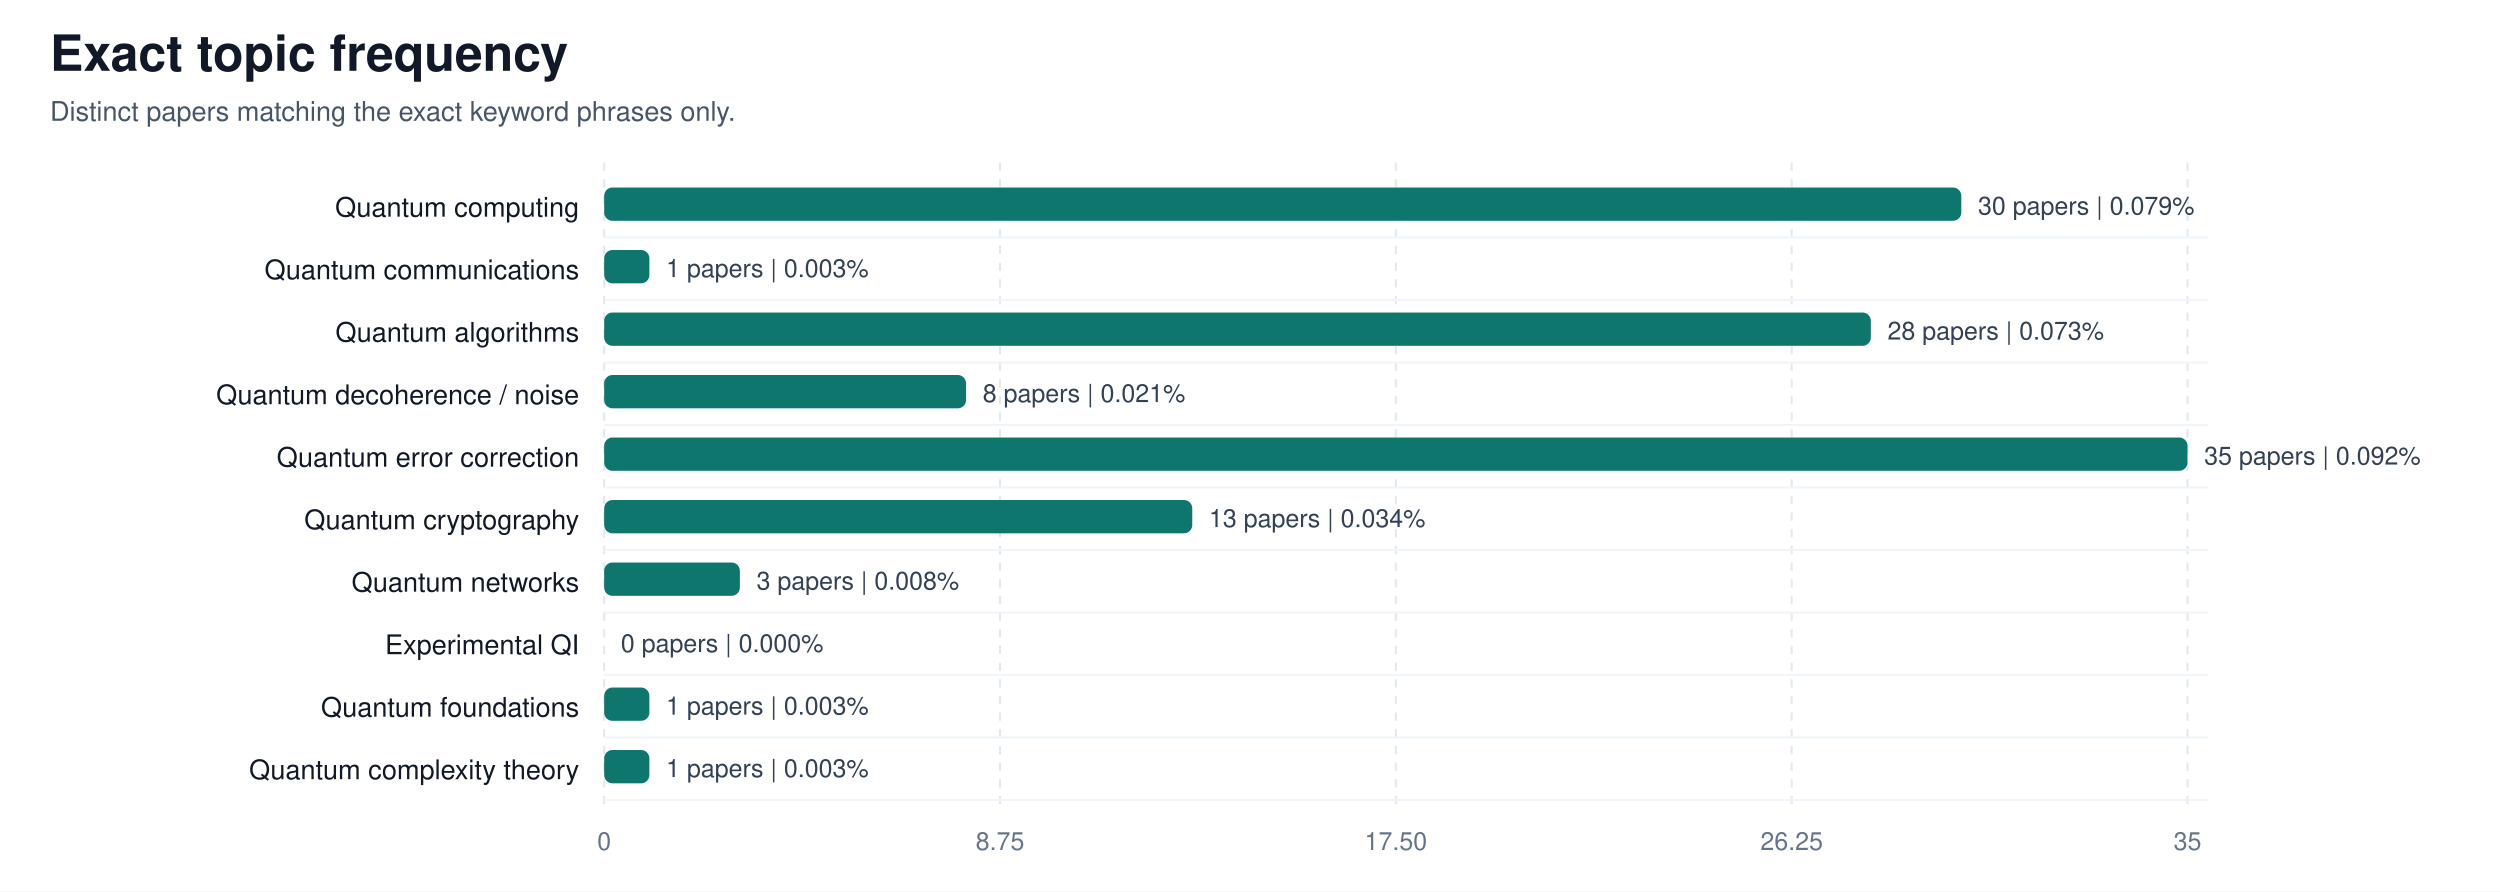
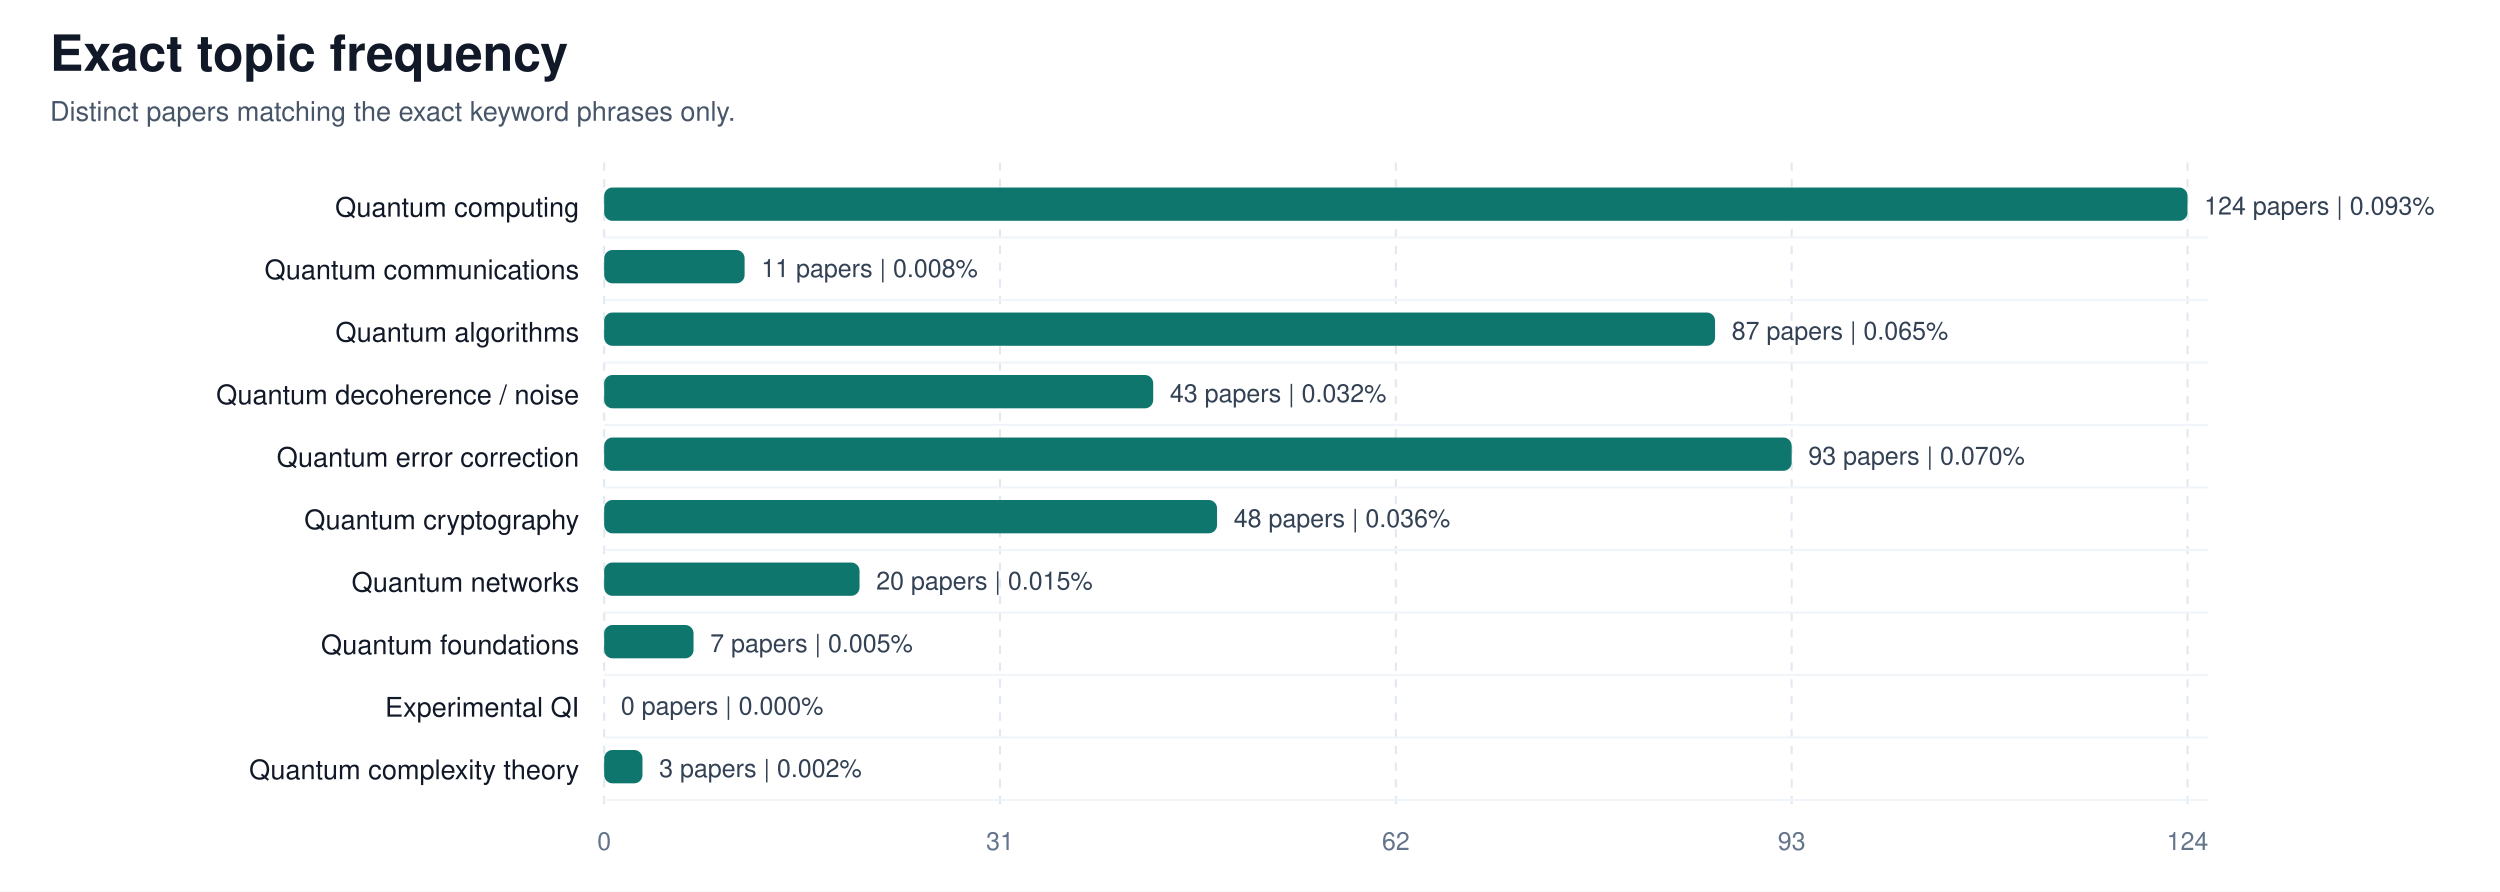
<svg xmlns="http://www.w3.org/2000/svg" width="1200" height="428" viewBox="0 0 1200 428">
  <rect x="0.00" y="0.00" width="1200.00" height="428.00" fill="#ffffff" rx="0.00" />
  <text x="24.00" y="34.00" fill="#111827" font-size="24" font-family="Helvetica, Arial, sans-serif" text-anchor="start" font-weight="700">Exact topic frequency</text>
  <text x="24.00" y="58.00" fill="#475569" font-size="13" font-family="Helvetica, Arial, sans-serif" text-anchor="start" font-weight="400">Distinct papers matching the exact keyword phrases only.</text>
  <line x1="290.00" y1="78.00" x2="290.00" y2="390.00" stroke="#e2e8f0" stroke-width="1.0" stroke-dasharray="4 4" />
  <text x="290.00" y="408.00" fill="#64748b" font-size="12" font-family="Helvetica, Arial, sans-serif" text-anchor="middle" font-weight="400">0</text>
  <line x1="480.00" y1="78.00" x2="480.00" y2="390.00" stroke="#e2e8f0" stroke-width="1.0" stroke-dasharray="4 4" />
-   <text x="480.00" y="408.00" fill="#64748b" font-size="12" font-family="Helvetica, Arial, sans-serif" text-anchor="middle" font-weight="400">8.75</text>
+   <text x="480.00" y="408.00" fill="#64748b" font-size="12" font-family="Helvetica, Arial, sans-serif" text-anchor="middle" font-weight="400">31</text>
  <line x1="670.00" y1="78.00" x2="670.00" y2="390.00" stroke="#e2e8f0" stroke-width="1.0" stroke-dasharray="4 4" />
-   <text x="670.00" y="408.00" fill="#64748b" font-size="12" font-family="Helvetica, Arial, sans-serif" text-anchor="middle" font-weight="400">17.50</text>
+   <text x="670.00" y="408.00" fill="#64748b" font-size="12" font-family="Helvetica, Arial, sans-serif" text-anchor="middle" font-weight="400">62</text>
  <line x1="860.00" y1="78.00" x2="860.00" y2="390.00" stroke="#e2e8f0" stroke-width="1.0" stroke-dasharray="4 4" />
-   <text x="860.00" y="408.00" fill="#64748b" font-size="12" font-family="Helvetica, Arial, sans-serif" text-anchor="middle" font-weight="400">26.25</text>
+   <text x="860.00" y="408.00" fill="#64748b" font-size="12" font-family="Helvetica, Arial, sans-serif" text-anchor="middle" font-weight="400">93</text>
  <line x1="1050.00" y1="78.00" x2="1050.00" y2="390.00" stroke="#e2e8f0" stroke-width="1.0" stroke-dasharray="4 4" />
-   <text x="1050.00" y="408.00" fill="#64748b" font-size="12" font-family="Helvetica, Arial, sans-serif" text-anchor="middle" font-weight="400">35</text>
+   <text x="1050.00" y="408.00" fill="#64748b" font-size="12" font-family="Helvetica, Arial, sans-serif" text-anchor="middle" font-weight="400">124</text>
  <line x1="290.00" y1="114.00" x2="1060.00" y2="114.00" stroke="#f1f5f9" stroke-width="1.0" />
  <text x="278.00" y="104.00" fill="#111827" font-size="13" font-family="Helvetica, Arial, sans-serif" text-anchor="end" font-weight="400">Quantum computing</text>
-   <rect x="290.00" y="90.00" width="651.43" height="16.00" fill="#0f766e" rx="4.00" />
-   <text x="949.43" y="103.00" fill="#334155" font-size="12" font-family="Helvetica, Arial, sans-serif" text-anchor="start" font-weight="400">30 papers | 0.079%</text>
+   <rect x="290.00" y="90.00" width="760.00" height="16.00" fill="#0f766e" rx="4.00" />
+   <text x="1058.00" y="103.00" fill="#334155" font-size="12" font-family="Helvetica, Arial, sans-serif" text-anchor="start" font-weight="400">124 papers | 0.093%</text>
  <line x1="290.00" y1="144.00" x2="1060.00" y2="144.00" stroke="#f1f5f9" stroke-width="1.0" />
  <text x="278.00" y="134.00" fill="#111827" font-size="13" font-family="Helvetica, Arial, sans-serif" text-anchor="end" font-weight="400">Quantum communications</text>
-   <rect x="290.00" y="120.00" width="21.71" height="16.00" fill="#0f766e" rx="4.00" />
-   <text x="319.71" y="133.00" fill="#334155" font-size="12" font-family="Helvetica, Arial, sans-serif" text-anchor="start" font-weight="400">1 papers | 0.003%</text>
+   <rect x="290.00" y="120.00" width="67.42" height="16.00" fill="#0f766e" rx="4.00" />
+   <text x="365.42" y="133.00" fill="#334155" font-size="12" font-family="Helvetica, Arial, sans-serif" text-anchor="start" font-weight="400">11 papers | 0.008%</text>
  <line x1="290.00" y1="174.00" x2="1060.00" y2="174.00" stroke="#f1f5f9" stroke-width="1.0" />
  <text x="278.00" y="164.00" fill="#111827" font-size="13" font-family="Helvetica, Arial, sans-serif" text-anchor="end" font-weight="400">Quantum algorithms</text>
-   <rect x="290.00" y="150.00" width="608.00" height="16.00" fill="#0f766e" rx="4.00" />
-   <text x="906.00" y="163.00" fill="#334155" font-size="12" font-family="Helvetica, Arial, sans-serif" text-anchor="start" font-weight="400">28 papers | 0.073%</text>
+   <rect x="290.00" y="150.00" width="533.23" height="16.00" fill="#0f766e" rx="4.00" />
+   <text x="831.23" y="163.00" fill="#334155" font-size="12" font-family="Helvetica, Arial, sans-serif" text-anchor="start" font-weight="400">87 papers | 0.065%</text>
  <line x1="290.00" y1="204.00" x2="1060.00" y2="204.00" stroke="#f1f5f9" stroke-width="1.0" />
  <text x="278.00" y="194.00" fill="#111827" font-size="13" font-family="Helvetica, Arial, sans-serif" text-anchor="end" font-weight="400">Quantum decoherence / noise</text>
-   <rect x="290.00" y="180.00" width="173.71" height="16.00" fill="#0f766e" rx="4.00" />
-   <text x="471.71" y="193.00" fill="#334155" font-size="12" font-family="Helvetica, Arial, sans-serif" text-anchor="start" font-weight="400">8 papers | 0.021%</text>
+   <rect x="290.00" y="180.00" width="263.55" height="16.00" fill="#0f766e" rx="4.00" />
+   <text x="561.55" y="193.00" fill="#334155" font-size="12" font-family="Helvetica, Arial, sans-serif" text-anchor="start" font-weight="400">43 papers | 0.032%</text>
  <line x1="290.00" y1="234.00" x2="1060.00" y2="234.00" stroke="#f1f5f9" stroke-width="1.0" />
  <text x="278.00" y="224.00" fill="#111827" font-size="13" font-family="Helvetica, Arial, sans-serif" text-anchor="end" font-weight="400">Quantum error correction</text>
-   <rect x="290.00" y="210.00" width="760.00" height="16.00" fill="#0f766e" rx="4.00" />
-   <text x="1058.00" y="223.00" fill="#334155" font-size="12" font-family="Helvetica, Arial, sans-serif" text-anchor="start" font-weight="400">35 papers | 0.092%</text>
+   <rect x="290.00" y="210.00" width="570.00" height="16.00" fill="#0f766e" rx="4.00" />
+   <text x="868.00" y="223.00" fill="#334155" font-size="12" font-family="Helvetica, Arial, sans-serif" text-anchor="start" font-weight="400">93 papers | 0.070%</text>
  <line x1="290.00" y1="264.00" x2="1060.00" y2="264.00" stroke="#f1f5f9" stroke-width="1.0" />
  <text x="278.00" y="254.00" fill="#111827" font-size="13" font-family="Helvetica, Arial, sans-serif" text-anchor="end" font-weight="400">Quantum cryptography</text>
-   <rect x="290.00" y="240.00" width="282.29" height="16.00" fill="#0f766e" rx="4.00" />
-   <text x="580.29" y="253.00" fill="#334155" font-size="12" font-family="Helvetica, Arial, sans-serif" text-anchor="start" font-weight="400">13 papers | 0.034%</text>
+   <rect x="290.00" y="240.00" width="294.19" height="16.00" fill="#0f766e" rx="4.00" />
+   <text x="592.19" y="253.00" fill="#334155" font-size="12" font-family="Helvetica, Arial, sans-serif" text-anchor="start" font-weight="400">48 papers | 0.036%</text>
  <line x1="290.00" y1="294.00" x2="1060.00" y2="294.00" stroke="#f1f5f9" stroke-width="1.0" />
  <text x="278.00" y="284.00" fill="#111827" font-size="13" font-family="Helvetica, Arial, sans-serif" text-anchor="end" font-weight="400">Quantum networks</text>
-   <rect x="290.00" y="270.00" width="65.14" height="16.00" fill="#0f766e" rx="4.00" />
-   <text x="363.14" y="283.00" fill="#334155" font-size="12" font-family="Helvetica, Arial, sans-serif" text-anchor="start" font-weight="400">3 papers | 0.008%</text>
+   <rect x="290.00" y="270.00" width="122.58" height="16.00" fill="#0f766e" rx="4.00" />
+   <text x="420.58" y="283.00" fill="#334155" font-size="12" font-family="Helvetica, Arial, sans-serif" text-anchor="start" font-weight="400">20 papers | 0.015%</text>
  <line x1="290.00" y1="324.00" x2="1060.00" y2="324.00" stroke="#f1f5f9" stroke-width="1.0" />
-   <text x="278.00" y="314.00" fill="#111827" font-size="13" font-family="Helvetica, Arial, sans-serif" text-anchor="end" font-weight="400">Experimental QI</text>
-   <rect x="290.00" y="300.00" width="0.00" height="16.00" fill="#0f766e" rx="4.00" />
-   <text x="298.00" y="313.00" fill="#334155" font-size="12" font-family="Helvetica, Arial, sans-serif" text-anchor="start" font-weight="400">0 papers | 0.000%</text>
+   <text x="278.00" y="314.00" fill="#111827" font-size="13" font-family="Helvetica, Arial, sans-serif" text-anchor="end" font-weight="400">Quantum foundations</text>
+   <rect x="290.00" y="300.00" width="42.90" height="16.00" fill="#0f766e" rx="4.00" />
+   <text x="340.90" y="313.00" fill="#334155" font-size="12" font-family="Helvetica, Arial, sans-serif" text-anchor="start" font-weight="400">7 papers | 0.005%</text>
  <line x1="290.00" y1="354.00" x2="1060.00" y2="354.00" stroke="#f1f5f9" stroke-width="1.0" />
-   <text x="278.00" y="344.00" fill="#111827" font-size="13" font-family="Helvetica, Arial, sans-serif" text-anchor="end" font-weight="400">Quantum foundations</text>
-   <rect x="290.00" y="330.00" width="21.71" height="16.00" fill="#0f766e" rx="4.00" />
-   <text x="319.71" y="343.00" fill="#334155" font-size="12" font-family="Helvetica, Arial, sans-serif" text-anchor="start" font-weight="400">1 papers | 0.003%</text>
+   <text x="278.00" y="344.00" fill="#111827" font-size="13" font-family="Helvetica, Arial, sans-serif" text-anchor="end" font-weight="400">Experimental QI</text>
+   <rect x="290.00" y="330.00" width="0.00" height="16.00" fill="#0f766e" rx="4.00" />
+   <text x="298.00" y="343.00" fill="#334155" font-size="12" font-family="Helvetica, Arial, sans-serif" text-anchor="start" font-weight="400">0 papers | 0.000%</text>
  <line x1="290.00" y1="384.00" x2="1060.00" y2="384.00" stroke="#f1f5f9" stroke-width="1.0" />
  <text x="278.00" y="374.00" fill="#111827" font-size="13" font-family="Helvetica, Arial, sans-serif" text-anchor="end" font-weight="400">Quantum complexity theory</text>
-   <rect x="290.00" y="360.00" width="21.71" height="16.00" fill="#0f766e" rx="4.00" />
-   <text x="319.71" y="373.00" fill="#334155" font-size="12" font-family="Helvetica, Arial, sans-serif" text-anchor="start" font-weight="400">1 papers | 0.003%</text>
+   <rect x="290.00" y="360.00" width="18.39" height="16.00" fill="#0f766e" rx="4.00" />
+   <text x="316.39" y="373.00" fill="#334155" font-size="12" font-family="Helvetica, Arial, sans-serif" text-anchor="start" font-weight="400">3 papers | 0.002%</text>
</svg>
